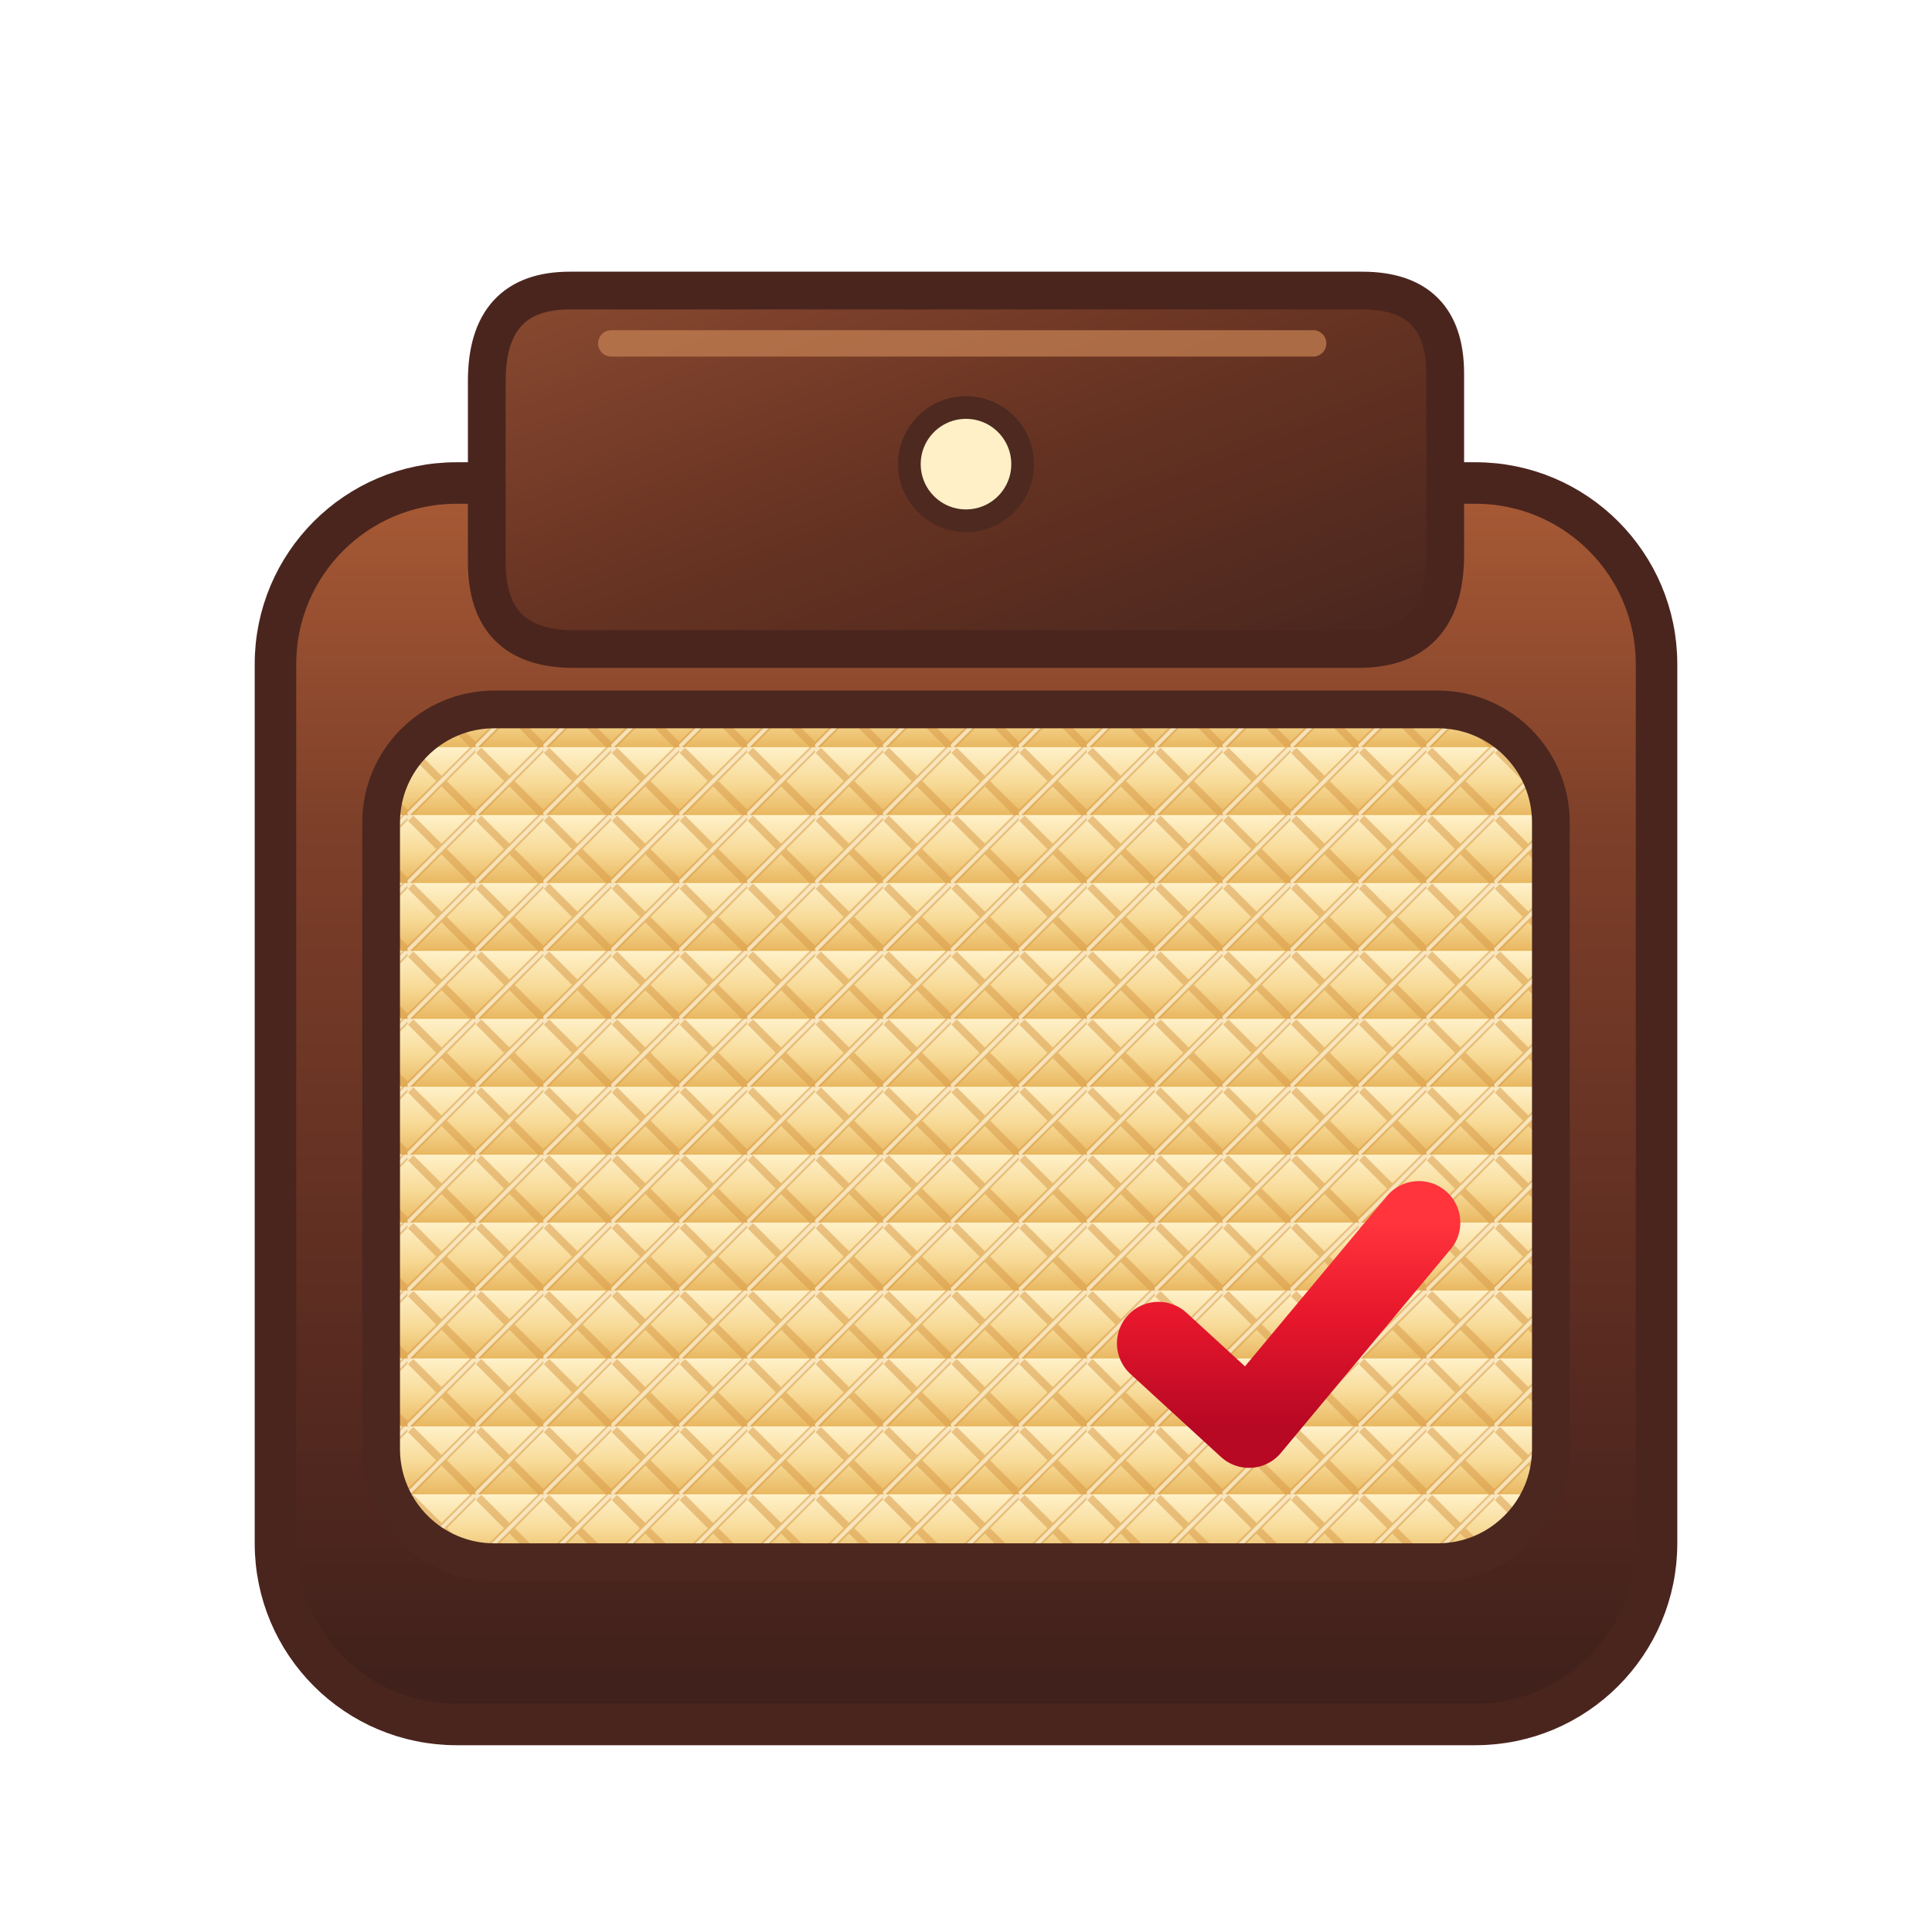
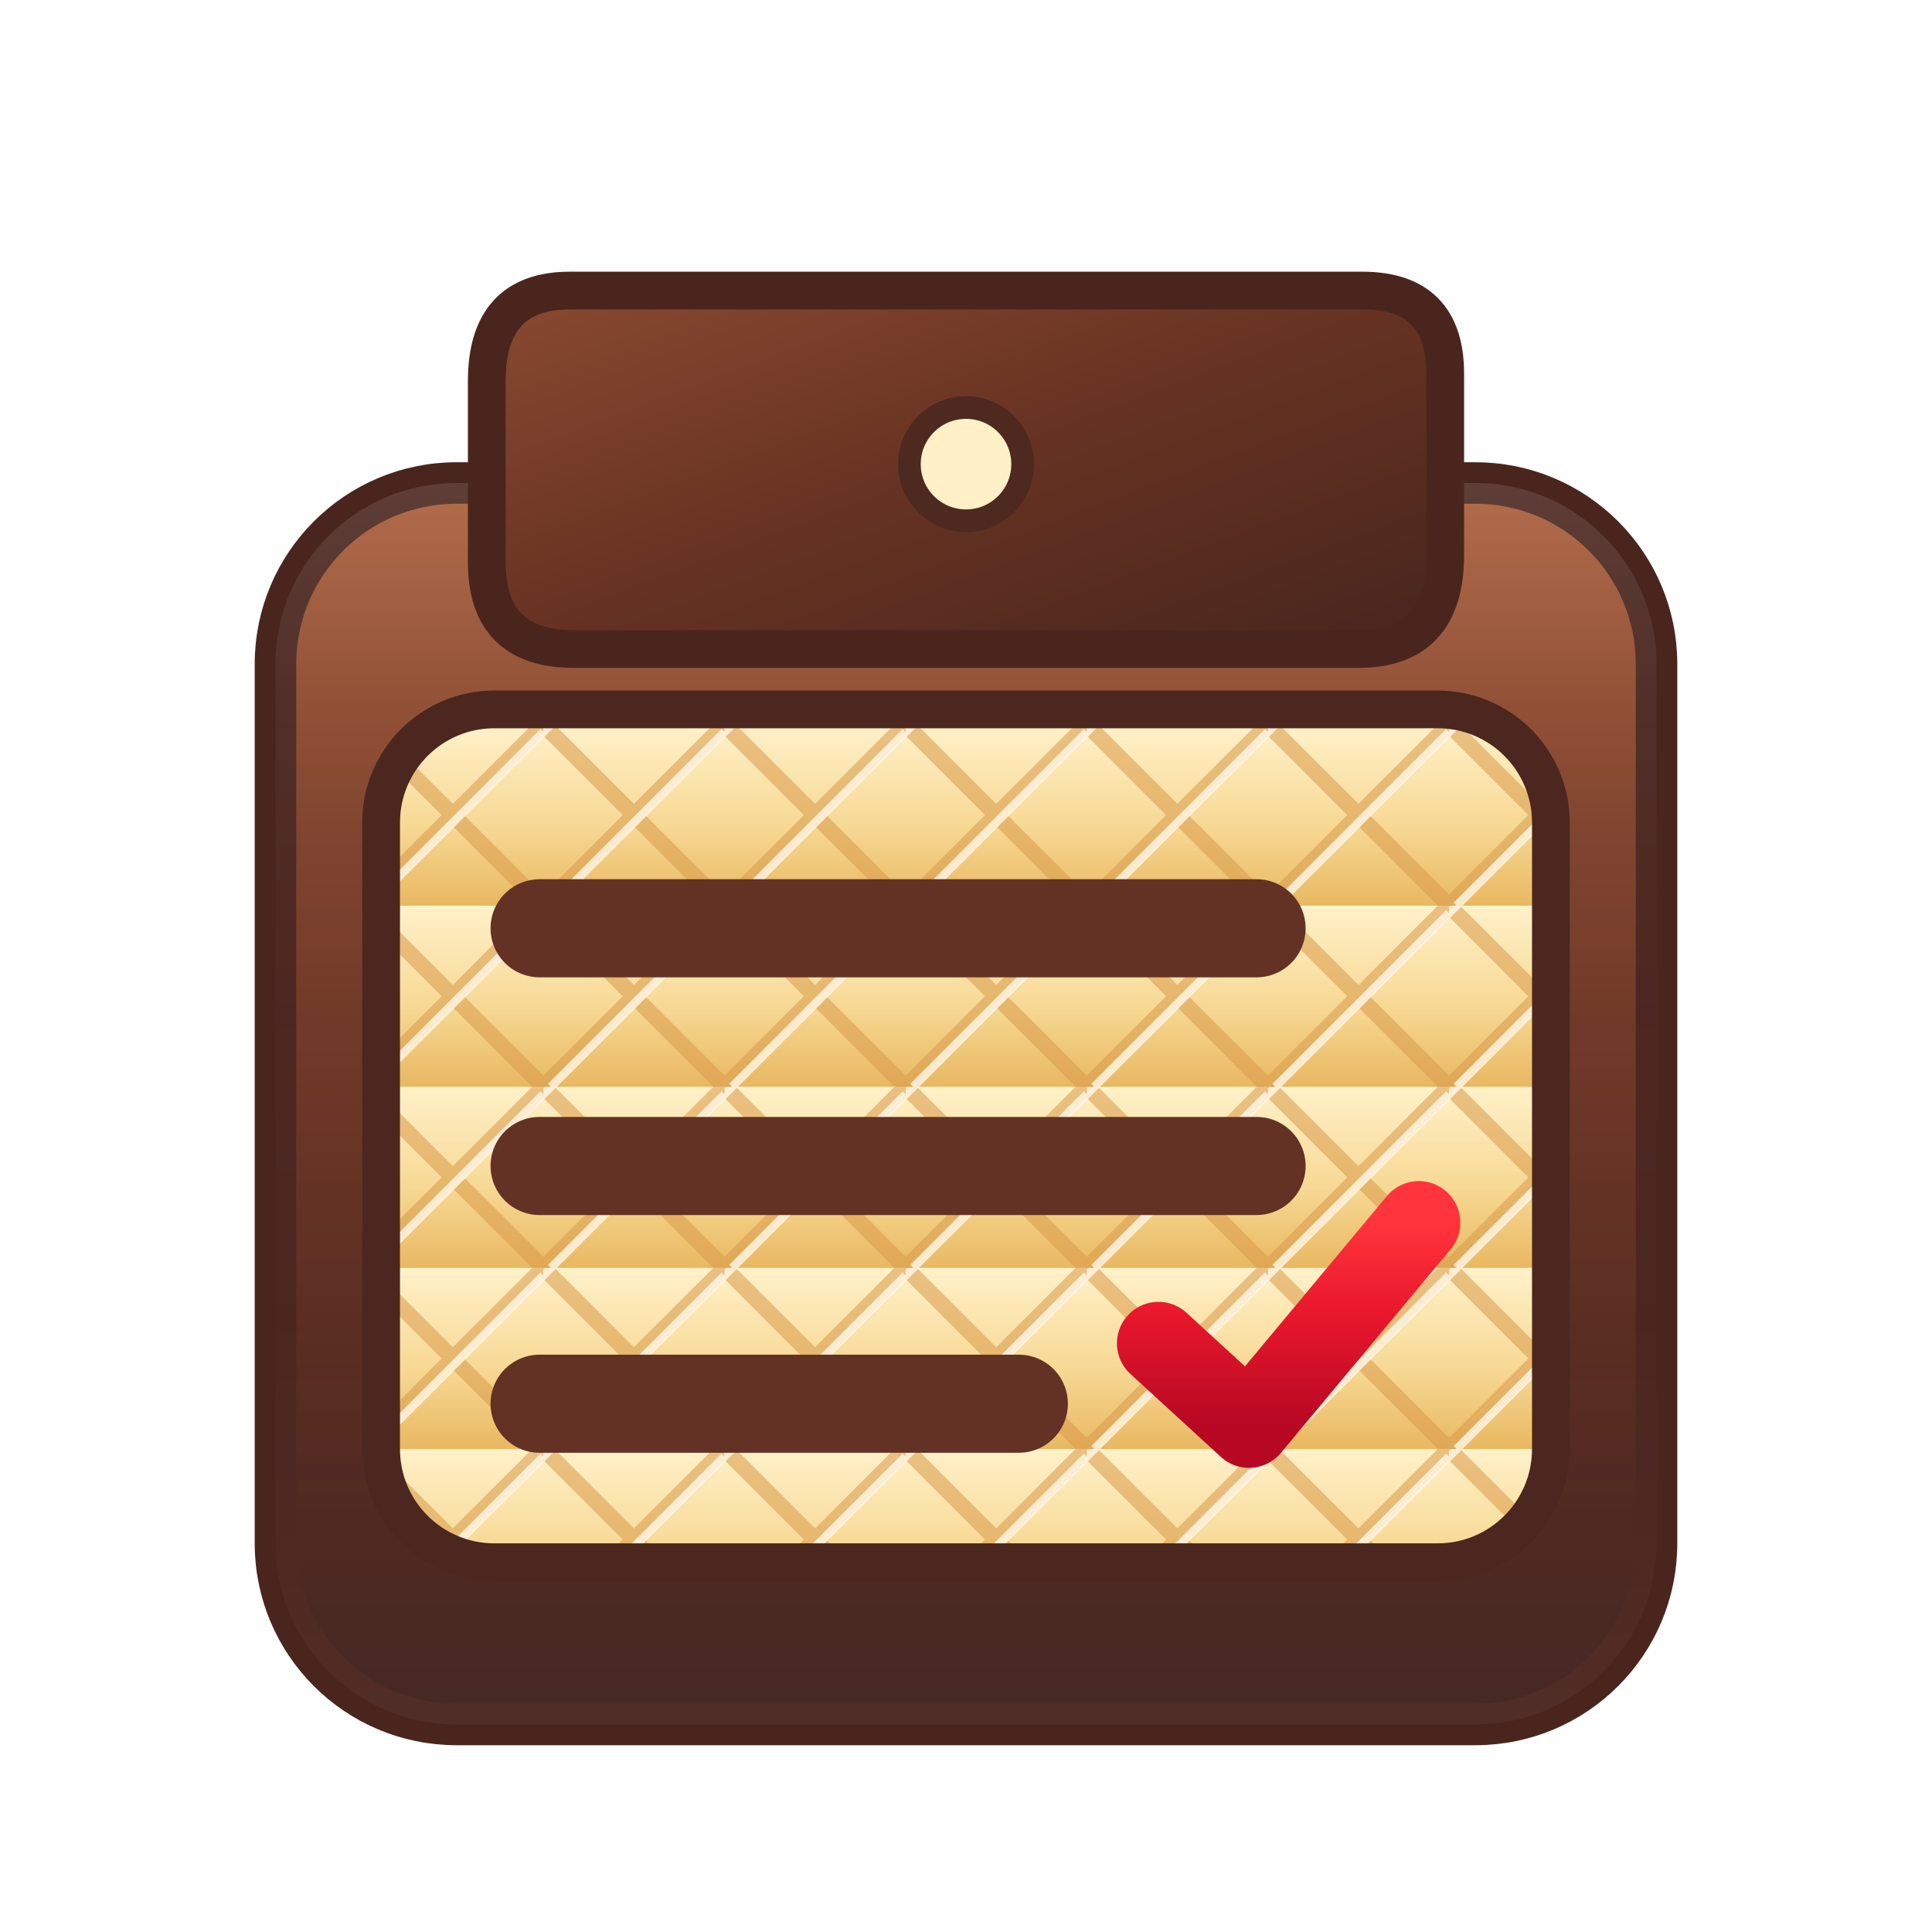
<svg xmlns="http://www.w3.org/2000/svg" width="512" height="512" viewBox="0 0 512 512" role="img" aria-labelledby="title desc">
  <defs>
    <linearGradient id="chocolate" x1="0" y1="0" x2="0" y2="1">
      <stop offset="0" stop-color="#A85A35" />
      <stop offset=".28" stop-color="#7D3F29" />
      <stop offset=".72" stop-color="#572A20" />
      <stop offset="1" stop-color="#3E201B" />
    </linearGradient>
    <linearGradient id="chocolate-face" x1="0" y1="0" x2="1" y2="1">
      <stop offset="0" stop-color="#8B4A31" />
      <stop offset=".48" stop-color="#673322" />
      <stop offset="1" stop-color="#47251E" />
    </linearGradient>
    <linearGradient id="wafer" x1="0" y1="0" x2="0" y2="1">
      <stop offset="0" stop-color="#FFF1C9" />
      <stop offset=".55" stop-color="#F7D995" />
      <stop offset="1" stop-color="#E9B861" />
    </linearGradient>
    <linearGradient id="red-wrapper" x1="0" y1="0" x2="0" y2="1">
      <stop offset="0" stop-color="#FF343C" />
      <stop offset=".45" stop-color="#E8172C" />
      <stop offset="1" stop-color="#B70824" />
    </linearGradient>
    <linearGradient id="red-ribbon" x1="0" y1="0" x2="0" y2="1">
      <stop offset="0" stop-color="#FF5960" />
      <stop offset=".5" stop-color="#EF1E32" />
      <stop offset="1" stop-color="#B90A25" />
    </linearGradient>
    <linearGradient id="cream-shine" x1="0" y1="0" x2="1" y2="1">
      <stop offset="0" stop-color="#FFF9E8" />
      <stop offset="1" stop-color="#F4DDAF" />
    </linearGradient>
-     <pattern id="waffle" width="18" height="18" patternUnits="userSpaceOnUse">
-       <rect width="18" height="18" fill="url(#wafer)" />
-       <path d="M-5 5 L5 -5 M0 18 L18 0 M13 23 L23 13 M-5 13 L5 23 M0 0 L18 18 M13 -5 L23 5" fill="none" stroke="#D99C4B" stroke-width="2" opacity=".55" />
-       <path d="M-5 6 L6 -5 M0 18 L18 0" fill="none" stroke="#FFF5D9" stroke-width="1" opacity=".72" />
+     <pattern id="waffle" width="48" height="48" patternUnits="userSpaceOnUse">
+       <rect width="48" height="48" fill="url(#wafer)" />
+       <path d="M-12 12 L12 -12 M0 48 L48 0 M36 60 L60 36 M-12 36 L12 60 M0 0 L48 48 M36 -12 L60 12" fill="none" stroke="#D99C4B" stroke-width="4.2" opacity=".56" />
+       <path d="M-12 14 L14 -12 M2 48 L48 2" fill="none" stroke="#FFF8E8" stroke-width="2.2" opacity=".82" />
    </pattern>
+     <linearGradient id="glass-glaze" x1="0" y1="0" x2="0" y2="1">
+       <stop offset="0" stop-color="#FFFFFF" stop-opacity=".62" />
+       <stop offset=".18" stop-color="#FFFFFF" stop-opacity=".24" />
+       <stop offset=".42" stop-color="#D8F2F0" stop-opacity=".08" />
+       <stop offset=".68" stop-color="#FFFFFF" stop-opacity=".03" />
+       <stop offset="1" stop-color="#FFFFFF" stop-opacity=".20" />
+     </linearGradient>
+     <linearGradient id="glass-rim" x1="0" y1="0" x2="1" y2="1">
+       <stop offset="0" stop-color="#FFFFFF" stop-opacity=".98" />
+       <stop offset=".45" stop-color="#E9F7F5" stop-opacity=".62" />
+       <stop offset="1" stop-color="#FFFFFF" stop-opacity=".88" />
+     </linearGradient>
  </defs>
  <g id="logs" data-name="Logs">
    <ellipse cx="256" cy="445" rx="171" ry="17" fill="#6B3526" opacity=".12" />
    <rect x="73" y="128" width="366" height="329" rx="48" fill="url(#chocolate)" stroke="#4A251E" stroke-width="11" />
+     <rect x="73" y="128" width="366" height="329" rx="48" fill="url(#glass-glaze)" opacity=".18" pointer-events="none" />
    <rect x="101" y="188" width="310" height="226" rx="30" fill="url(#waffle)" stroke="#4B271F" stroke-width="10" />
-     <path d="M143 246 H333" stroke="url(#chocolate)" stroke-width="26" stroke-linecap="round" />
-     <path d="M143 309 H333" stroke="url(#chocolate)" stroke-width="26" stroke-linecap="round" />
-     <path d="M143 372 H270" stroke="url(#chocolate)" stroke-width="26" stroke-linecap="round" />
+     <path d="M143 246 H333" stroke="#633224" stroke-width="26" stroke-linecap="round" />
+     <path d="M143 309 H333" stroke="#633224" stroke-width="26" stroke-linecap="round" />
+     <path d="M143 372 H270" stroke="#633224" stroke-width="26" stroke-linecap="round" />
    <path d="M307 356 L331 378 L376 324" fill="none" stroke="url(#red-wrapper)" stroke-width="22" stroke-linecap="round" stroke-linejoin="round" />
    <path d="M151 77 H361 Q383 77 383 99 V147 Q383 172 360 172 H152 Q129 172 129 149 V101 Q129 77 151 77 Z" fill="url(#chocolate-face)" stroke="#4A251E" stroke-width="10" />
-     <path d="M162 91 H348" stroke="#C78354" stroke-width="7" stroke-linecap="round" opacity=".7" />
+     <path d="M162 91 H348" stroke="url(#glass-rim)" stroke-width="9" stroke-linecap="round" opacity=".96" />
    <circle cx="256" cy="123" r="15" fill="#FFF0C8" stroke="#4D291F" stroke-width="6" />
  </g>
</svg>
